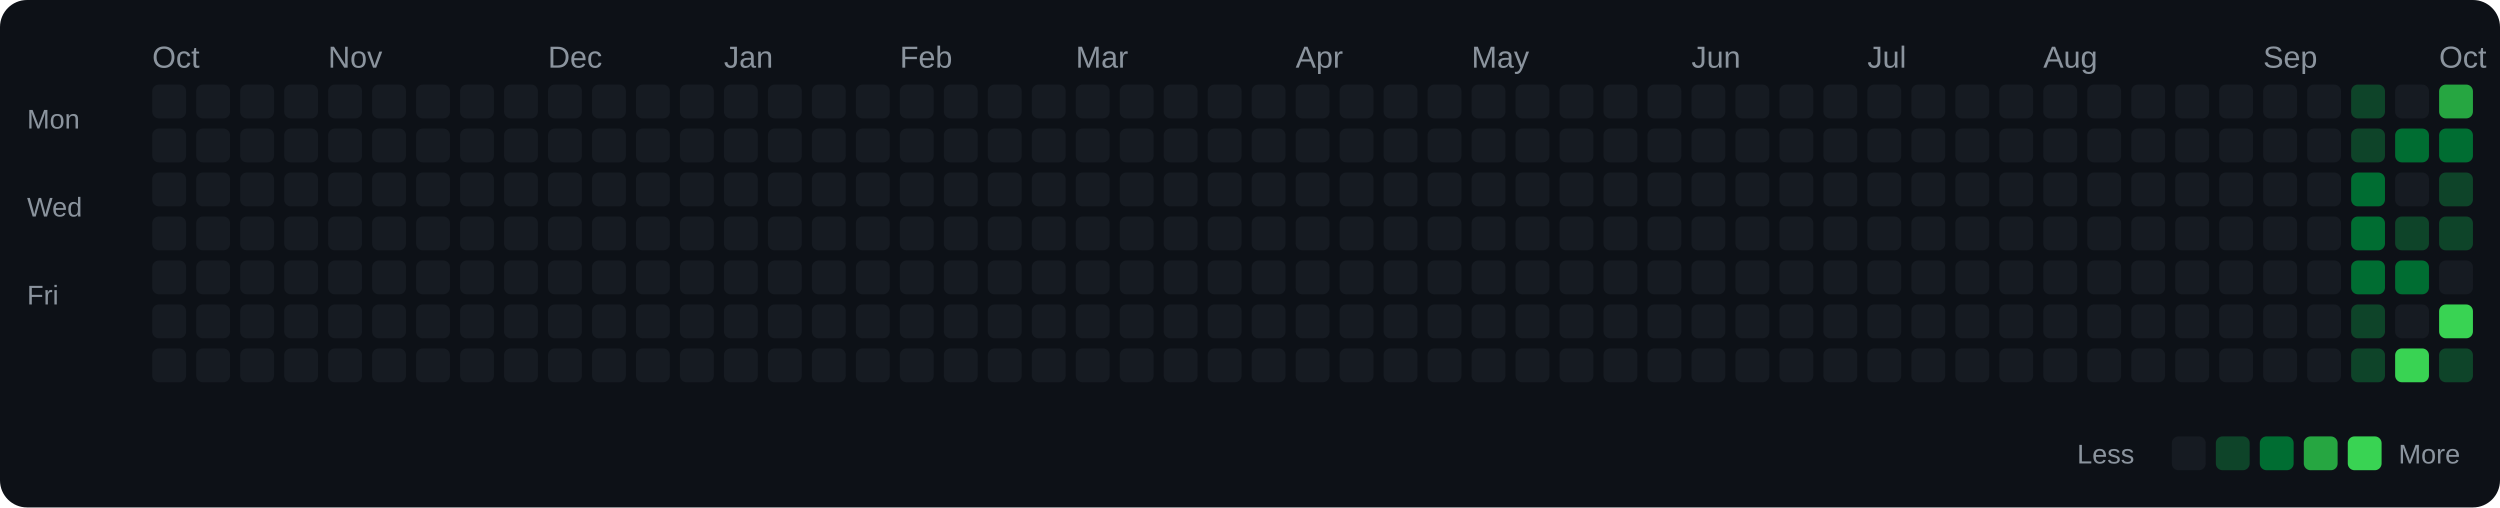
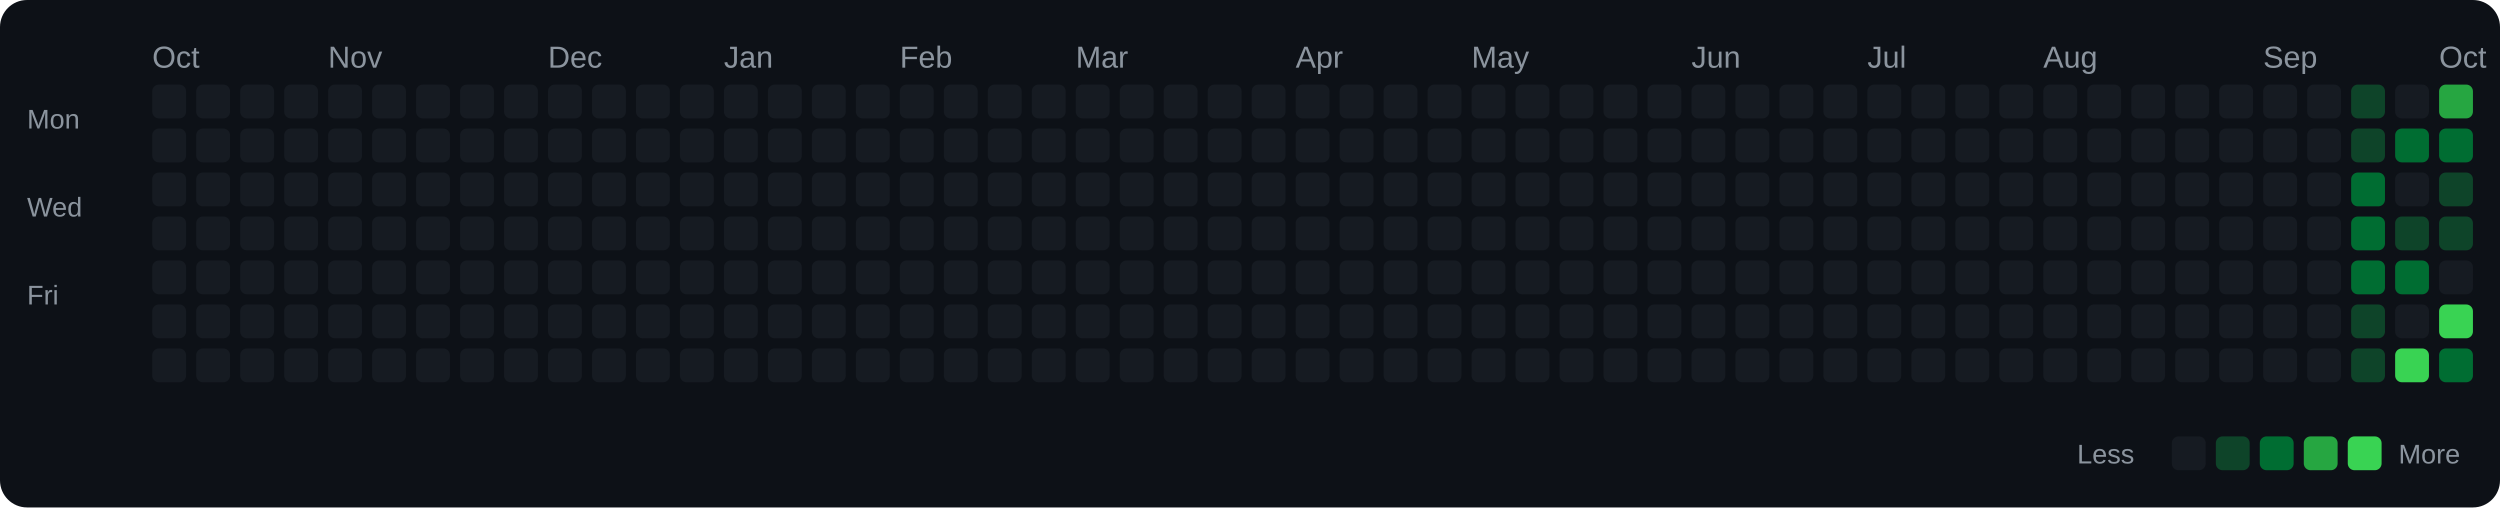
<svg xmlns="http://www.w3.org/2000/svg" width="739" height="150" viewBox="0 0 739 150" role="img" aria-labelledby="title description">
  <rect width="100%" height="100%" fill="#0d1117" rx="8" />
  <text x="45" y="20" fill="#8b949e" font-family="Arial, sans-serif" font-size="9"> Oct </text>
  <text x="97" y="20" fill="#8b949e" font-family="Arial, sans-serif" font-size="9"> Nov </text>
  <text x="162" y="20" fill="#8b949e" font-family="Arial, sans-serif" font-size="9"> Dec </text>
  <text x="214" y="20" fill="#8b949e" font-family="Arial, sans-serif" font-size="9"> Jan </text>
  <text x="266" y="20" fill="#8b949e" font-family="Arial, sans-serif" font-size="9"> Feb </text>
  <text x="318" y="20" fill="#8b949e" font-family="Arial, sans-serif" font-size="9"> Mar </text>
  <text x="383" y="20" fill="#8b949e" font-family="Arial, sans-serif" font-size="9"> Apr </text>
  <text x="435" y="20" fill="#8b949e" font-family="Arial, sans-serif" font-size="9"> May </text>
  <text x="500" y="20" fill="#8b949e" font-family="Arial, sans-serif" font-size="9"> Jun </text>
  <text x="552" y="20" fill="#8b949e" font-family="Arial, sans-serif" font-size="9"> Jul </text>
  <text x="604" y="20" fill="#8b949e" font-family="Arial, sans-serif" font-size="9"> Aug </text>
  <text x="669" y="20" fill="#8b949e" font-family="Arial, sans-serif" font-size="9"> Sep </text>
  <text x="721" y="20" fill="#8b949e" font-family="Arial, sans-serif" font-size="9"> Oct </text>
  <rect x="45" y="25" width="10" height="10" rx="2" fill="#161b22"> </rect>
  <rect x="45" y="38" width="10" height="10" rx="2" fill="#161b22"> </rect>
  <rect x="45" y="51" width="10" height="10" rx="2" fill="#161b22"> </rect>
  <rect x="45" y="64" width="10" height="10" rx="2" fill="#161b22"> </rect>
  <rect x="45" y="77" width="10" height="10" rx="2" fill="#161b22"> </rect>
  <rect x="45" y="90" width="10" height="10" rx="2" fill="#161b22"> </rect>
  <rect x="45" y="103" width="10" height="10" rx="2" fill="#161b22"> </rect>
  <rect x="58" y="25" width="10" height="10" rx="2" fill="#161b22"> </rect>
  <rect x="58" y="38" width="10" height="10" rx="2" fill="#161b22"> </rect>
  <rect x="58" y="51" width="10" height="10" rx="2" fill="#161b22"> </rect>
  <rect x="58" y="64" width="10" height="10" rx="2" fill="#161b22"> </rect>
  <rect x="58" y="77" width="10" height="10" rx="2" fill="#161b22"> </rect>
  <rect x="58" y="90" width="10" height="10" rx="2" fill="#161b22"> </rect>
  <rect x="58" y="103" width="10" height="10" rx="2" fill="#161b22"> </rect>
  <rect x="71" y="25" width="10" height="10" rx="2" fill="#161b22"> </rect>
  <rect x="71" y="38" width="10" height="10" rx="2" fill="#161b22"> </rect>
  <rect x="71" y="51" width="10" height="10" rx="2" fill="#161b22"> </rect>
  <rect x="71" y="64" width="10" height="10" rx="2" fill="#161b22"> </rect>
  <rect x="71" y="77" width="10" height="10" rx="2" fill="#161b22"> </rect>
  <rect x="71" y="90" width="10" height="10" rx="2" fill="#161b22"> </rect>
  <rect x="71" y="103" width="10" height="10" rx="2" fill="#161b22"> </rect>
  <rect x="84" y="25" width="10" height="10" rx="2" fill="#161b22"> </rect>
  <rect x="84" y="38" width="10" height="10" rx="2" fill="#161b22"> </rect>
  <rect x="84" y="51" width="10" height="10" rx="2" fill="#161b22"> </rect>
  <rect x="84" y="64" width="10" height="10" rx="2" fill="#161b22"> </rect>
  <rect x="84" y="77" width="10" height="10" rx="2" fill="#161b22"> </rect>
  <rect x="84" y="90" width="10" height="10" rx="2" fill="#161b22"> </rect>
  <rect x="84" y="103" width="10" height="10" rx="2" fill="#161b22"> </rect>
  <rect x="97" y="25" width="10" height="10" rx="2" fill="#161b22"> </rect>
  <rect x="97" y="38" width="10" height="10" rx="2" fill="#161b22"> </rect>
  <rect x="97" y="51" width="10" height="10" rx="2" fill="#161b22"> </rect>
  <rect x="97" y="64" width="10" height="10" rx="2" fill="#161b22"> </rect>
  <rect x="97" y="77" width="10" height="10" rx="2" fill="#161b22"> </rect>
  <rect x="97" y="90" width="10" height="10" rx="2" fill="#161b22"> </rect>
  <rect x="97" y="103" width="10" height="10" rx="2" fill="#161b22"> </rect>
  <rect x="110" y="25" width="10" height="10" rx="2" fill="#161b22"> </rect>
  <rect x="110" y="38" width="10" height="10" rx="2" fill="#161b22"> </rect>
  <rect x="110" y="51" width="10" height="10" rx="2" fill="#161b22"> </rect>
  <rect x="110" y="64" width="10" height="10" rx="2" fill="#161b22"> </rect>
  <rect x="110" y="77" width="10" height="10" rx="2" fill="#161b22"> </rect>
  <rect x="110" y="90" width="10" height="10" rx="2" fill="#161b22"> </rect>
  <rect x="110" y="103" width="10" height="10" rx="2" fill="#161b22"> </rect>
  <rect x="123" y="25" width="10" height="10" rx="2" fill="#161b22"> </rect>
  <rect x="123" y="38" width="10" height="10" rx="2" fill="#161b22"> </rect>
  <rect x="123" y="51" width="10" height="10" rx="2" fill="#161b22"> </rect>
  <rect x="123" y="64" width="10" height="10" rx="2" fill="#161b22"> </rect>
  <rect x="123" y="77" width="10" height="10" rx="2" fill="#161b22"> </rect>
  <rect x="123" y="90" width="10" height="10" rx="2" fill="#161b22"> </rect>
  <rect x="123" y="103" width="10" height="10" rx="2" fill="#161b22"> </rect>
  <rect x="136" y="25" width="10" height="10" rx="2" fill="#161b22"> </rect>
  <rect x="136" y="38" width="10" height="10" rx="2" fill="#161b22"> </rect>
  <rect x="136" y="51" width="10" height="10" rx="2" fill="#161b22"> </rect>
  <rect x="136" y="64" width="10" height="10" rx="2" fill="#161b22"> </rect>
  <rect x="136" y="77" width="10" height="10" rx="2" fill="#161b22"> </rect>
  <rect x="136" y="90" width="10" height="10" rx="2" fill="#161b22"> </rect>
  <rect x="136" y="103" width="10" height="10" rx="2" fill="#161b22"> </rect>
  <rect x="149" y="25" width="10" height="10" rx="2" fill="#161b22"> </rect>
  <rect x="149" y="38" width="10" height="10" rx="2" fill="#161b22"> </rect>
  <rect x="149" y="51" width="10" height="10" rx="2" fill="#161b22"> </rect>
  <rect x="149" y="64" width="10" height="10" rx="2" fill="#161b22"> </rect>
  <rect x="149" y="77" width="10" height="10" rx="2" fill="#161b22"> </rect>
  <rect x="149" y="90" width="10" height="10" rx="2" fill="#161b22"> </rect>
  <rect x="149" y="103" width="10" height="10" rx="2" fill="#161b22"> </rect>
  <rect x="162" y="25" width="10" height="10" rx="2" fill="#161b22"> </rect>
  <rect x="162" y="38" width="10" height="10" rx="2" fill="#161b22"> </rect>
  <rect x="162" y="51" width="10" height="10" rx="2" fill="#161b22"> </rect>
  <rect x="162" y="64" width="10" height="10" rx="2" fill="#161b22"> </rect>
  <rect x="162" y="77" width="10" height="10" rx="2" fill="#161b22"> </rect>
  <rect x="162" y="90" width="10" height="10" rx="2" fill="#161b22"> </rect>
  <rect x="162" y="103" width="10" height="10" rx="2" fill="#161b22"> </rect>
  <rect x="175" y="25" width="10" height="10" rx="2" fill="#161b22"> </rect>
  <rect x="175" y="38" width="10" height="10" rx="2" fill="#161b22"> </rect>
  <rect x="175" y="51" width="10" height="10" rx="2" fill="#161b22"> </rect>
  <rect x="175" y="64" width="10" height="10" rx="2" fill="#161b22"> </rect>
  <rect x="175" y="77" width="10" height="10" rx="2" fill="#161b22"> </rect>
  <rect x="175" y="90" width="10" height="10" rx="2" fill="#161b22"> </rect>
  <rect x="175" y="103" width="10" height="10" rx="2" fill="#161b22"> </rect>
  <rect x="188" y="25" width="10" height="10" rx="2" fill="#161b22"> </rect>
  <rect x="188" y="38" width="10" height="10" rx="2" fill="#161b22"> </rect>
  <rect x="188" y="51" width="10" height="10" rx="2" fill="#161b22"> </rect>
  <rect x="188" y="64" width="10" height="10" rx="2" fill="#161b22"> </rect>
  <rect x="188" y="77" width="10" height="10" rx="2" fill="#161b22"> </rect>
  <rect x="188" y="90" width="10" height="10" rx="2" fill="#161b22"> </rect>
  <rect x="188" y="103" width="10" height="10" rx="2" fill="#161b22"> </rect>
  <rect x="201" y="25" width="10" height="10" rx="2" fill="#161b22"> </rect>
  <rect x="201" y="38" width="10" height="10" rx="2" fill="#161b22"> </rect>
  <rect x="201" y="51" width="10" height="10" rx="2" fill="#161b22"> </rect>
  <rect x="201" y="64" width="10" height="10" rx="2" fill="#161b22"> </rect>
  <rect x="201" y="77" width="10" height="10" rx="2" fill="#161b22"> </rect>
  <rect x="201" y="90" width="10" height="10" rx="2" fill="#161b22"> </rect>
  <rect x="201" y="103" width="10" height="10" rx="2" fill="#161b22"> </rect>
  <rect x="214" y="25" width="10" height="10" rx="2" fill="#161b22"> </rect>
  <rect x="214" y="38" width="10" height="10" rx="2" fill="#161b22"> </rect>
  <rect x="214" y="51" width="10" height="10" rx="2" fill="#161b22"> </rect>
  <rect x="214" y="64" width="10" height="10" rx="2" fill="#161b22"> </rect>
  <rect x="214" y="77" width="10" height="10" rx="2" fill="#161b22"> </rect>
  <rect x="214" y="90" width="10" height="10" rx="2" fill="#161b22"> </rect>
  <rect x="214" y="103" width="10" height="10" rx="2" fill="#161b22"> </rect>
  <rect x="227" y="25" width="10" height="10" rx="2" fill="#161b22"> </rect>
  <rect x="227" y="38" width="10" height="10" rx="2" fill="#161b22"> </rect>
  <rect x="227" y="51" width="10" height="10" rx="2" fill="#161b22"> </rect>
  <rect x="227" y="64" width="10" height="10" rx="2" fill="#161b22"> </rect>
  <rect x="227" y="77" width="10" height="10" rx="2" fill="#161b22"> </rect>
  <rect x="227" y="90" width="10" height="10" rx="2" fill="#161b22"> </rect>
  <rect x="227" y="103" width="10" height="10" rx="2" fill="#161b22"> </rect>
  <rect x="240" y="25" width="10" height="10" rx="2" fill="#161b22"> </rect>
  <rect x="240" y="38" width="10" height="10" rx="2" fill="#161b22"> </rect>
  <rect x="240" y="51" width="10" height="10" rx="2" fill="#161b22"> </rect>
  <rect x="240" y="64" width="10" height="10" rx="2" fill="#161b22"> </rect>
  <rect x="240" y="77" width="10" height="10" rx="2" fill="#161b22"> </rect>
  <rect x="240" y="90" width="10" height="10" rx="2" fill="#161b22"> </rect>
  <rect x="240" y="103" width="10" height="10" rx="2" fill="#161b22"> </rect>
  <rect x="253" y="25" width="10" height="10" rx="2" fill="#161b22"> </rect>
  <rect x="253" y="38" width="10" height="10" rx="2" fill="#161b22"> </rect>
  <rect x="253" y="51" width="10" height="10" rx="2" fill="#161b22"> </rect>
  <rect x="253" y="64" width="10" height="10" rx="2" fill="#161b22"> </rect>
  <rect x="253" y="77" width="10" height="10" rx="2" fill="#161b22"> </rect>
  <rect x="253" y="90" width="10" height="10" rx="2" fill="#161b22"> </rect>
  <rect x="253" y="103" width="10" height="10" rx="2" fill="#161b22"> </rect>
  <rect x="266" y="25" width="10" height="10" rx="2" fill="#161b22"> </rect>
  <rect x="266" y="38" width="10" height="10" rx="2" fill="#161b22"> </rect>
  <rect x="266" y="51" width="10" height="10" rx="2" fill="#161b22"> </rect>
  <rect x="266" y="64" width="10" height="10" rx="2" fill="#161b22"> </rect>
  <rect x="266" y="77" width="10" height="10" rx="2" fill="#161b22"> </rect>
  <rect x="266" y="90" width="10" height="10" rx="2" fill="#161b22"> </rect>
  <rect x="266" y="103" width="10" height="10" rx="2" fill="#161b22"> </rect>
  <rect x="279" y="25" width="10" height="10" rx="2" fill="#161b22"> </rect>
  <rect x="279" y="38" width="10" height="10" rx="2" fill="#161b22"> </rect>
  <rect x="279" y="51" width="10" height="10" rx="2" fill="#161b22"> </rect>
  <rect x="279" y="64" width="10" height="10" rx="2" fill="#161b22"> </rect>
  <rect x="279" y="77" width="10" height="10" rx="2" fill="#161b22"> </rect>
  <rect x="279" y="90" width="10" height="10" rx="2" fill="#161b22"> </rect>
  <rect x="279" y="103" width="10" height="10" rx="2" fill="#161b22"> </rect>
  <rect x="292" y="25" width="10" height="10" rx="2" fill="#161b22"> </rect>
  <rect x="292" y="38" width="10" height="10" rx="2" fill="#161b22"> </rect>
  <rect x="292" y="51" width="10" height="10" rx="2" fill="#161b22"> </rect>
  <rect x="292" y="64" width="10" height="10" rx="2" fill="#161b22"> </rect>
  <rect x="292" y="77" width="10" height="10" rx="2" fill="#161b22"> </rect>
  <rect x="292" y="90" width="10" height="10" rx="2" fill="#161b22"> </rect>
  <rect x="292" y="103" width="10" height="10" rx="2" fill="#161b22"> </rect>
  <rect x="305" y="25" width="10" height="10" rx="2" fill="#161b22"> </rect>
  <rect x="305" y="38" width="10" height="10" rx="2" fill="#161b22"> </rect>
  <rect x="305" y="51" width="10" height="10" rx="2" fill="#161b22"> </rect>
  <rect x="305" y="64" width="10" height="10" rx="2" fill="#161b22"> </rect>
  <rect x="305" y="77" width="10" height="10" rx="2" fill="#161b22"> </rect>
  <rect x="305" y="90" width="10" height="10" rx="2" fill="#161b22"> </rect>
  <rect x="305" y="103" width="10" height="10" rx="2" fill="#161b22"> </rect>
  <rect x="318" y="25" width="10" height="10" rx="2" fill="#161b22"> </rect>
  <rect x="318" y="38" width="10" height="10" rx="2" fill="#161b22"> </rect>
  <rect x="318" y="51" width="10" height="10" rx="2" fill="#161b22"> </rect>
  <rect x="318" y="64" width="10" height="10" rx="2" fill="#161b22"> </rect>
  <rect x="318" y="77" width="10" height="10" rx="2" fill="#161b22"> </rect>
  <rect x="318" y="90" width="10" height="10" rx="2" fill="#161b22"> </rect>
  <rect x="318" y="103" width="10" height="10" rx="2" fill="#161b22"> </rect>
  <rect x="331" y="25" width="10" height="10" rx="2" fill="#161b22"> </rect>
  <rect x="331" y="38" width="10" height="10" rx="2" fill="#161b22"> </rect>
  <rect x="331" y="51" width="10" height="10" rx="2" fill="#161b22"> </rect>
  <rect x="331" y="64" width="10" height="10" rx="2" fill="#161b22"> </rect>
  <rect x="331" y="77" width="10" height="10" rx="2" fill="#161b22"> </rect>
  <rect x="331" y="90" width="10" height="10" rx="2" fill="#161b22"> </rect>
  <rect x="331" y="103" width="10" height="10" rx="2" fill="#161b22"> </rect>
  <rect x="344" y="25" width="10" height="10" rx="2" fill="#161b22"> </rect>
  <rect x="344" y="38" width="10" height="10" rx="2" fill="#161b22"> </rect>
  <rect x="344" y="51" width="10" height="10" rx="2" fill="#161b22"> </rect>
  <rect x="344" y="64" width="10" height="10" rx="2" fill="#161b22"> </rect>
  <rect x="344" y="77" width="10" height="10" rx="2" fill="#161b22"> </rect>
  <rect x="344" y="90" width="10" height="10" rx="2" fill="#161b22"> </rect>
  <rect x="344" y="103" width="10" height="10" rx="2" fill="#161b22"> </rect>
  <rect x="357" y="25" width="10" height="10" rx="2" fill="#161b22"> </rect>
  <rect x="357" y="38" width="10" height="10" rx="2" fill="#161b22"> </rect>
  <rect x="357" y="51" width="10" height="10" rx="2" fill="#161b22"> </rect>
  <rect x="357" y="64" width="10" height="10" rx="2" fill="#161b22"> </rect>
  <rect x="357" y="77" width="10" height="10" rx="2" fill="#161b22"> </rect>
  <rect x="357" y="90" width="10" height="10" rx="2" fill="#161b22"> </rect>
  <rect x="357" y="103" width="10" height="10" rx="2" fill="#161b22"> </rect>
  <rect x="370" y="25" width="10" height="10" rx="2" fill="#161b22"> </rect>
  <rect x="370" y="38" width="10" height="10" rx="2" fill="#161b22"> </rect>
  <rect x="370" y="51" width="10" height="10" rx="2" fill="#161b22"> </rect>
  <rect x="370" y="64" width="10" height="10" rx="2" fill="#161b22"> </rect>
  <rect x="370" y="77" width="10" height="10" rx="2" fill="#161b22"> </rect>
  <rect x="370" y="90" width="10" height="10" rx="2" fill="#161b22"> </rect>
  <rect x="370" y="103" width="10" height="10" rx="2" fill="#161b22"> </rect>
  <rect x="383" y="25" width="10" height="10" rx="2" fill="#161b22"> </rect>
  <rect x="383" y="38" width="10" height="10" rx="2" fill="#161b22"> </rect>
  <rect x="383" y="51" width="10" height="10" rx="2" fill="#161b22"> </rect>
  <rect x="383" y="64" width="10" height="10" rx="2" fill="#161b22"> </rect>
  <rect x="383" y="77" width="10" height="10" rx="2" fill="#161b22"> </rect>
  <rect x="383" y="90" width="10" height="10" rx="2" fill="#161b22"> </rect>
  <rect x="383" y="103" width="10" height="10" rx="2" fill="#161b22"> </rect>
  <rect x="396" y="25" width="10" height="10" rx="2" fill="#161b22"> </rect>
  <rect x="396" y="38" width="10" height="10" rx="2" fill="#161b22"> </rect>
  <rect x="396" y="51" width="10" height="10" rx="2" fill="#161b22"> </rect>
  <rect x="396" y="64" width="10" height="10" rx="2" fill="#161b22"> </rect>
  <rect x="396" y="77" width="10" height="10" rx="2" fill="#161b22"> </rect>
  <rect x="396" y="90" width="10" height="10" rx="2" fill="#161b22"> </rect>
  <rect x="396" y="103" width="10" height="10" rx="2" fill="#161b22"> </rect>
  <rect x="409" y="25" width="10" height="10" rx="2" fill="#161b22"> </rect>
  <rect x="409" y="38" width="10" height="10" rx="2" fill="#161b22"> </rect>
  <rect x="409" y="51" width="10" height="10" rx="2" fill="#161b22"> </rect>
  <rect x="409" y="64" width="10" height="10" rx="2" fill="#161b22"> </rect>
  <rect x="409" y="77" width="10" height="10" rx="2" fill="#161b22"> </rect>
  <rect x="409" y="90" width="10" height="10" rx="2" fill="#161b22"> </rect>
  <rect x="409" y="103" width="10" height="10" rx="2" fill="#161b22"> </rect>
  <rect x="422" y="25" width="10" height="10" rx="2" fill="#161b22"> </rect>
  <rect x="422" y="38" width="10" height="10" rx="2" fill="#161b22"> </rect>
  <rect x="422" y="51" width="10" height="10" rx="2" fill="#161b22"> </rect>
  <rect x="422" y="64" width="10" height="10" rx="2" fill="#161b22"> </rect>
  <rect x="422" y="77" width="10" height="10" rx="2" fill="#161b22"> </rect>
  <rect x="422" y="90" width="10" height="10" rx="2" fill="#161b22"> </rect>
  <rect x="422" y="103" width="10" height="10" rx="2" fill="#161b22"> </rect>
  <rect x="435" y="25" width="10" height="10" rx="2" fill="#161b22"> </rect>
  <rect x="435" y="38" width="10" height="10" rx="2" fill="#161b22"> </rect>
  <rect x="435" y="51" width="10" height="10" rx="2" fill="#161b22"> </rect>
  <rect x="435" y="64" width="10" height="10" rx="2" fill="#161b22"> </rect>
  <rect x="435" y="77" width="10" height="10" rx="2" fill="#161b22"> </rect>
  <rect x="435" y="90" width="10" height="10" rx="2" fill="#161b22"> </rect>
  <rect x="435" y="103" width="10" height="10" rx="2" fill="#161b22"> </rect>
  <rect x="448" y="25" width="10" height="10" rx="2" fill="#161b22"> </rect>
  <rect x="448" y="38" width="10" height="10" rx="2" fill="#161b22"> </rect>
  <rect x="448" y="51" width="10" height="10" rx="2" fill="#161b22"> </rect>
  <rect x="448" y="64" width="10" height="10" rx="2" fill="#161b22"> </rect>
  <rect x="448" y="77" width="10" height="10" rx="2" fill="#161b22"> </rect>
  <rect x="448" y="90" width="10" height="10" rx="2" fill="#161b22"> </rect>
  <rect x="448" y="103" width="10" height="10" rx="2" fill="#161b22"> </rect>
  <rect x="461" y="25" width="10" height="10" rx="2" fill="#161b22"> </rect>
  <rect x="461" y="38" width="10" height="10" rx="2" fill="#161b22"> </rect>
  <rect x="461" y="51" width="10" height="10" rx="2" fill="#161b22"> </rect>
  <rect x="461" y="64" width="10" height="10" rx="2" fill="#161b22"> </rect>
  <rect x="461" y="77" width="10" height="10" rx="2" fill="#161b22"> </rect>
  <rect x="461" y="90" width="10" height="10" rx="2" fill="#161b22"> </rect>
  <rect x="461" y="103" width="10" height="10" rx="2" fill="#161b22"> </rect>
  <rect x="474" y="25" width="10" height="10" rx="2" fill="#161b22"> </rect>
  <rect x="474" y="38" width="10" height="10" rx="2" fill="#161b22"> </rect>
  <rect x="474" y="51" width="10" height="10" rx="2" fill="#161b22"> </rect>
  <rect x="474" y="64" width="10" height="10" rx="2" fill="#161b22"> </rect>
  <rect x="474" y="77" width="10" height="10" rx="2" fill="#161b22"> </rect>
  <rect x="474" y="90" width="10" height="10" rx="2" fill="#161b22"> </rect>
  <rect x="474" y="103" width="10" height="10" rx="2" fill="#161b22"> </rect>
  <rect x="487" y="25" width="10" height="10" rx="2" fill="#161b22"> </rect>
  <rect x="487" y="38" width="10" height="10" rx="2" fill="#161b22"> </rect>
  <rect x="487" y="51" width="10" height="10" rx="2" fill="#161b22"> </rect>
  <rect x="487" y="64" width="10" height="10" rx="2" fill="#161b22"> </rect>
  <rect x="487" y="77" width="10" height="10" rx="2" fill="#161b22"> </rect>
  <rect x="487" y="90" width="10" height="10" rx="2" fill="#161b22"> </rect>
  <rect x="487" y="103" width="10" height="10" rx="2" fill="#161b22"> </rect>
  <rect x="500" y="25" width="10" height="10" rx="2" fill="#161b22"> </rect>
  <rect x="500" y="38" width="10" height="10" rx="2" fill="#161b22"> </rect>
  <rect x="500" y="51" width="10" height="10" rx="2" fill="#161b22"> </rect>
  <rect x="500" y="64" width="10" height="10" rx="2" fill="#161b22"> </rect>
  <rect x="500" y="77" width="10" height="10" rx="2" fill="#161b22"> </rect>
  <rect x="500" y="90" width="10" height="10" rx="2" fill="#161b22"> </rect>
  <rect x="500" y="103" width="10" height="10" rx="2" fill="#161b22"> </rect>
  <rect x="513" y="25" width="10" height="10" rx="2" fill="#161b22"> </rect>
  <rect x="513" y="38" width="10" height="10" rx="2" fill="#161b22"> </rect>
  <rect x="513" y="51" width="10" height="10" rx="2" fill="#161b22"> </rect>
  <rect x="513" y="64" width="10" height="10" rx="2" fill="#161b22"> </rect>
  <rect x="513" y="77" width="10" height="10" rx="2" fill="#161b22"> </rect>
  <rect x="513" y="90" width="10" height="10" rx="2" fill="#161b22"> </rect>
  <rect x="513" y="103" width="10" height="10" rx="2" fill="#161b22"> </rect>
  <rect x="526" y="25" width="10" height="10" rx="2" fill="#161b22"> </rect>
  <rect x="526" y="38" width="10" height="10" rx="2" fill="#161b22"> </rect>
  <rect x="526" y="51" width="10" height="10" rx="2" fill="#161b22"> </rect>
  <rect x="526" y="64" width="10" height="10" rx="2" fill="#161b22"> </rect>
  <rect x="526" y="77" width="10" height="10" rx="2" fill="#161b22"> </rect>
  <rect x="526" y="90" width="10" height="10" rx="2" fill="#161b22"> </rect>
  <rect x="526" y="103" width="10" height="10" rx="2" fill="#161b22"> </rect>
  <rect x="539" y="25" width="10" height="10" rx="2" fill="#161b22"> </rect>
  <rect x="539" y="38" width="10" height="10" rx="2" fill="#161b22"> </rect>
  <rect x="539" y="51" width="10" height="10" rx="2" fill="#161b22"> </rect>
  <rect x="539" y="64" width="10" height="10" rx="2" fill="#161b22"> </rect>
  <rect x="539" y="77" width="10" height="10" rx="2" fill="#161b22"> </rect>
  <rect x="539" y="90" width="10" height="10" rx="2" fill="#161b22"> </rect>
  <rect x="539" y="103" width="10" height="10" rx="2" fill="#161b22"> </rect>
  <rect x="552" y="25" width="10" height="10" rx="2" fill="#161b22"> </rect>
  <rect x="552" y="38" width="10" height="10" rx="2" fill="#161b22"> </rect>
  <rect x="552" y="51" width="10" height="10" rx="2" fill="#161b22"> </rect>
  <rect x="552" y="64" width="10" height="10" rx="2" fill="#161b22"> </rect>
  <rect x="552" y="77" width="10" height="10" rx="2" fill="#161b22"> </rect>
  <rect x="552" y="90" width="10" height="10" rx="2" fill="#161b22"> </rect>
  <rect x="552" y="103" width="10" height="10" rx="2" fill="#161b22"> </rect>
  <rect x="565" y="25" width="10" height="10" rx="2" fill="#161b22"> </rect>
  <rect x="565" y="38" width="10" height="10" rx="2" fill="#161b22"> </rect>
  <rect x="565" y="51" width="10" height="10" rx="2" fill="#161b22"> </rect>
  <rect x="565" y="64" width="10" height="10" rx="2" fill="#161b22"> </rect>
  <rect x="565" y="77" width="10" height="10" rx="2" fill="#161b22"> </rect>
  <rect x="565" y="90" width="10" height="10" rx="2" fill="#161b22"> </rect>
  <rect x="565" y="103" width="10" height="10" rx="2" fill="#161b22"> </rect>
  <rect x="578" y="25" width="10" height="10" rx="2" fill="#161b22"> </rect>
  <rect x="578" y="38" width="10" height="10" rx="2" fill="#161b22"> </rect>
  <rect x="578" y="51" width="10" height="10" rx="2" fill="#161b22"> </rect>
  <rect x="578" y="64" width="10" height="10" rx="2" fill="#161b22"> </rect>
  <rect x="578" y="77" width="10" height="10" rx="2" fill="#161b22"> </rect>
  <rect x="578" y="90" width="10" height="10" rx="2" fill="#161b22"> </rect>
  <rect x="578" y="103" width="10" height="10" rx="2" fill="#161b22"> </rect>
  <rect x="591" y="25" width="10" height="10" rx="2" fill="#161b22"> </rect>
  <rect x="591" y="38" width="10" height="10" rx="2" fill="#161b22"> </rect>
  <rect x="591" y="51" width="10" height="10" rx="2" fill="#161b22"> </rect>
  <rect x="591" y="64" width="10" height="10" rx="2" fill="#161b22"> </rect>
  <rect x="591" y="77" width="10" height="10" rx="2" fill="#161b22"> </rect>
  <rect x="591" y="90" width="10" height="10" rx="2" fill="#161b22"> </rect>
  <rect x="591" y="103" width="10" height="10" rx="2" fill="#161b22"> </rect>
  <rect x="604" y="25" width="10" height="10" rx="2" fill="#161b22"> </rect>
  <rect x="604" y="38" width="10" height="10" rx="2" fill="#161b22"> </rect>
  <rect x="604" y="51" width="10" height="10" rx="2" fill="#161b22"> </rect>
  <rect x="604" y="64" width="10" height="10" rx="2" fill="#161b22"> </rect>
  <rect x="604" y="77" width="10" height="10" rx="2" fill="#161b22"> </rect>
  <rect x="604" y="90" width="10" height="10" rx="2" fill="#161b22"> </rect>
  <rect x="604" y="103" width="10" height="10" rx="2" fill="#161b22"> </rect>
  <rect x="617" y="25" width="10" height="10" rx="2" fill="#161b22"> </rect>
  <rect x="617" y="38" width="10" height="10" rx="2" fill="#161b22"> </rect>
  <rect x="617" y="51" width="10" height="10" rx="2" fill="#161b22"> </rect>
  <rect x="617" y="64" width="10" height="10" rx="2" fill="#161b22"> </rect>
  <rect x="617" y="77" width="10" height="10" rx="2" fill="#161b22"> </rect>
  <rect x="617" y="90" width="10" height="10" rx="2" fill="#161b22"> </rect>
  <rect x="617" y="103" width="10" height="10" rx="2" fill="#161b22"> </rect>
  <rect x="630" y="25" width="10" height="10" rx="2" fill="#161b22"> </rect>
  <rect x="630" y="38" width="10" height="10" rx="2" fill="#161b22"> </rect>
  <rect x="630" y="51" width="10" height="10" rx="2" fill="#161b22"> </rect>
  <rect x="630" y="64" width="10" height="10" rx="2" fill="#161b22"> </rect>
  <rect x="630" y="77" width="10" height="10" rx="2" fill="#161b22"> </rect>
  <rect x="630" y="90" width="10" height="10" rx="2" fill="#161b22"> </rect>
  <rect x="630" y="103" width="10" height="10" rx="2" fill="#161b22"> </rect>
  <rect x="643" y="25" width="10" height="10" rx="2" fill="#161b22"> </rect>
  <rect x="643" y="38" width="10" height="10" rx="2" fill="#161b22"> </rect>
  <rect x="643" y="51" width="10" height="10" rx="2" fill="#161b22"> </rect>
  <rect x="643" y="64" width="10" height="10" rx="2" fill="#161b22"> </rect>
  <rect x="643" y="77" width="10" height="10" rx="2" fill="#161b22"> </rect>
  <rect x="643" y="90" width="10" height="10" rx="2" fill="#161b22"> </rect>
  <rect x="643" y="103" width="10" height="10" rx="2" fill="#161b22"> </rect>
  <rect x="656" y="25" width="10" height="10" rx="2" fill="#161b22"> </rect>
  <rect x="656" y="38" width="10" height="10" rx="2" fill="#161b22"> </rect>
  <rect x="656" y="51" width="10" height="10" rx="2" fill="#161b22"> </rect>
  <rect x="656" y="64" width="10" height="10" rx="2" fill="#161b22"> </rect>
  <rect x="656" y="77" width="10" height="10" rx="2" fill="#161b22"> </rect>
  <rect x="656" y="90" width="10" height="10" rx="2" fill="#161b22"> </rect>
  <rect x="656" y="103" width="10" height="10" rx="2" fill="#161b22"> </rect>
  <rect x="669" y="25" width="10" height="10" rx="2" fill="#161b22"> </rect>
  <rect x="669" y="38" width="10" height="10" rx="2" fill="#161b22"> </rect>
  <rect x="669" y="51" width="10" height="10" rx="2" fill="#161b22"> </rect>
  <rect x="669" y="64" width="10" height="10" rx="2" fill="#161b22"> </rect>
  <rect x="669" y="77" width="10" height="10" rx="2" fill="#161b22"> </rect>
  <rect x="669" y="90" width="10" height="10" rx="2" fill="#161b22"> </rect>
  <rect x="669" y="103" width="10" height="10" rx="2" fill="#161b22"> </rect>
  <rect x="682" y="25" width="10" height="10" rx="2" fill="#161b22"> </rect>
  <rect x="682" y="38" width="10" height="10" rx="2" fill="#161b22"> </rect>
  <rect x="682" y="51" width="10" height="10" rx="2" fill="#161b22"> </rect>
  <rect x="682" y="64" width="10" height="10" rx="2" fill="#161b22"> </rect>
  <rect x="682" y="77" width="10" height="10" rx="2" fill="#161b22"> </rect>
  <rect x="682" y="90" width="10" height="10" rx="2" fill="#161b22"> </rect>
  <rect x="682" y="103" width="10" height="10" rx="2" fill="#161b22"> </rect>
  <rect x="695" y="25" width="10" height="10" rx="2" fill="#0e4429"> </rect>
  <rect x="695" y="38" width="10" height="10" rx="2" fill="#0e4429"> </rect>
  <rect x="695" y="51" width="10" height="10" rx="2" fill="#006d32"> </rect>
  <rect x="695" y="64" width="10" height="10" rx="2" fill="#006d32"> </rect>
  <rect x="695" y="77" width="10" height="10" rx="2" fill="#006d32"> </rect>
  <rect x="695" y="90" width="10" height="10" rx="2" fill="#0e4429"> </rect>
  <rect x="695" y="103" width="10" height="10" rx="2" fill="#0e4429"> </rect>
  <rect x="708" y="25" width="10" height="10" rx="2" fill="#161b22"> </rect>
  <rect x="708" y="38" width="10" height="10" rx="2" fill="#006d32"> </rect>
  <rect x="708" y="51" width="10" height="10" rx="2" fill="#161b22"> </rect>
  <rect x="708" y="64" width="10" height="10" rx="2" fill="#0e4429"> </rect>
  <rect x="708" y="77" width="10" height="10" rx="2" fill="#006d32"> </rect>
  <rect x="708" y="90" width="10" height="10" rx="2" fill="#161b22"> </rect>
  <rect x="708" y="103" width="10" height="10" rx="2" fill="#39d353"> </rect>
  <rect x="721" y="25" width="10" height="10" rx="2" fill="#26a641"> </rect>
  <rect x="721" y="38" width="10" height="10" rx="2" fill="#006d32"> </rect>
  <rect x="721" y="51" width="10" height="10" rx="2" fill="#0e4429"> </rect>
  <rect x="721" y="64" width="10" height="10" rx="2" fill="#0e4429"> </rect>
  <rect x="721" y="77" width="10" height="10" rx="2" fill="#161b22"> </rect>
  <rect x="721" y="90" width="10" height="10" rx="2" fill="#39d353"> </rect>
-   <rect x="721" y="103" width="10" height="10" rx="2" fill="#0e4429"> </rect>
+   <rect x="721" y="103" width="10" height="10" rx="2" fill="#006d32"> </rect>
  <text x="8" y="38" fill="#8b949e" font-family="Arial, sans-serif" font-size="8">Mon</text>
  <text x="8" y="64" fill="#8b949e" font-family="Arial, sans-serif" font-size="8">Wed</text>
  <text x="8" y="90" fill="#8b949e" font-family="Arial, sans-serif" font-size="8">Fri</text>
  <text x="614" y="137" fill="#8b949e" font-family="Arial, sans-serif" font-size="8">Less</text>
  <rect x="642" y="129" width="10" height="10" rx="2" fill="#161b22" />
  <rect x="655" y="129" width="10" height="10" rx="2" fill="#0e4429" />
  <rect x="668" y="129" width="10" height="10" rx="2" fill="#006d32" />
  <rect x="681" y="129" width="10" height="10" rx="2" fill="#26a641" />
  <rect x="694" y="129" width="10" height="10" rx="2" fill="#39d353" />
  <text x="709" y="137" fill="#8b949e" font-family="Arial, sans-serif" font-size="8">More</text>
</svg>
